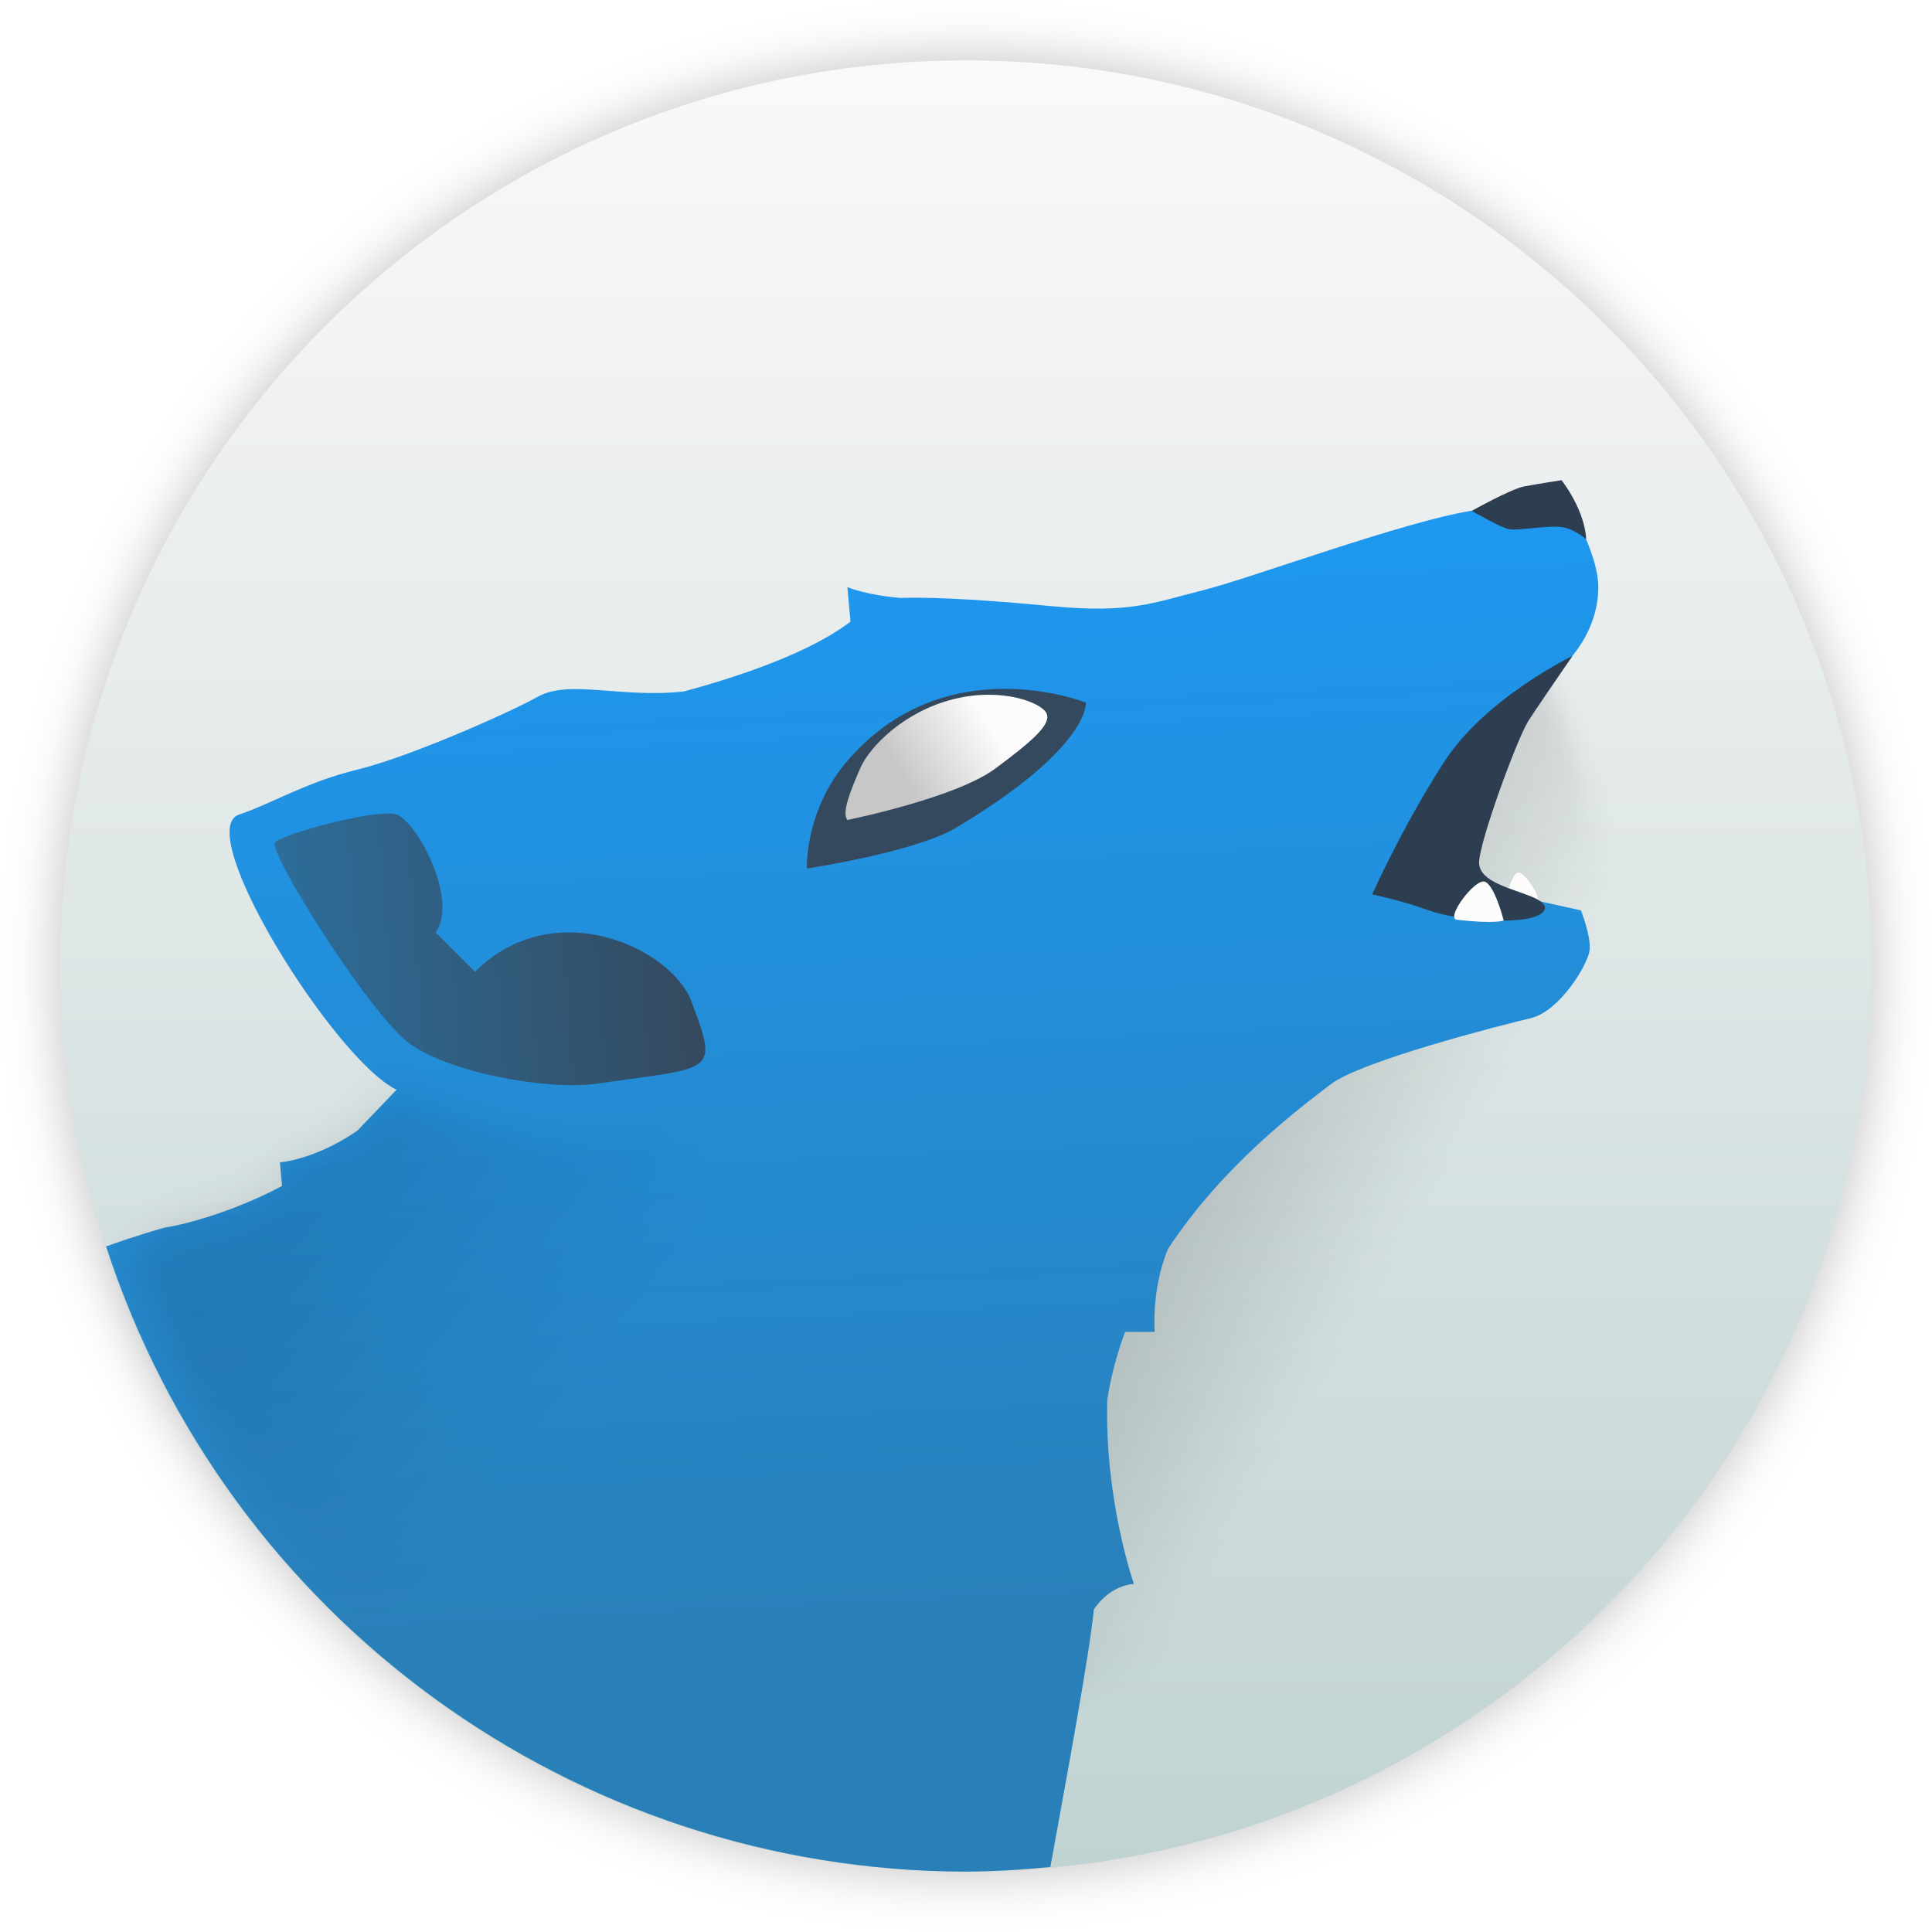
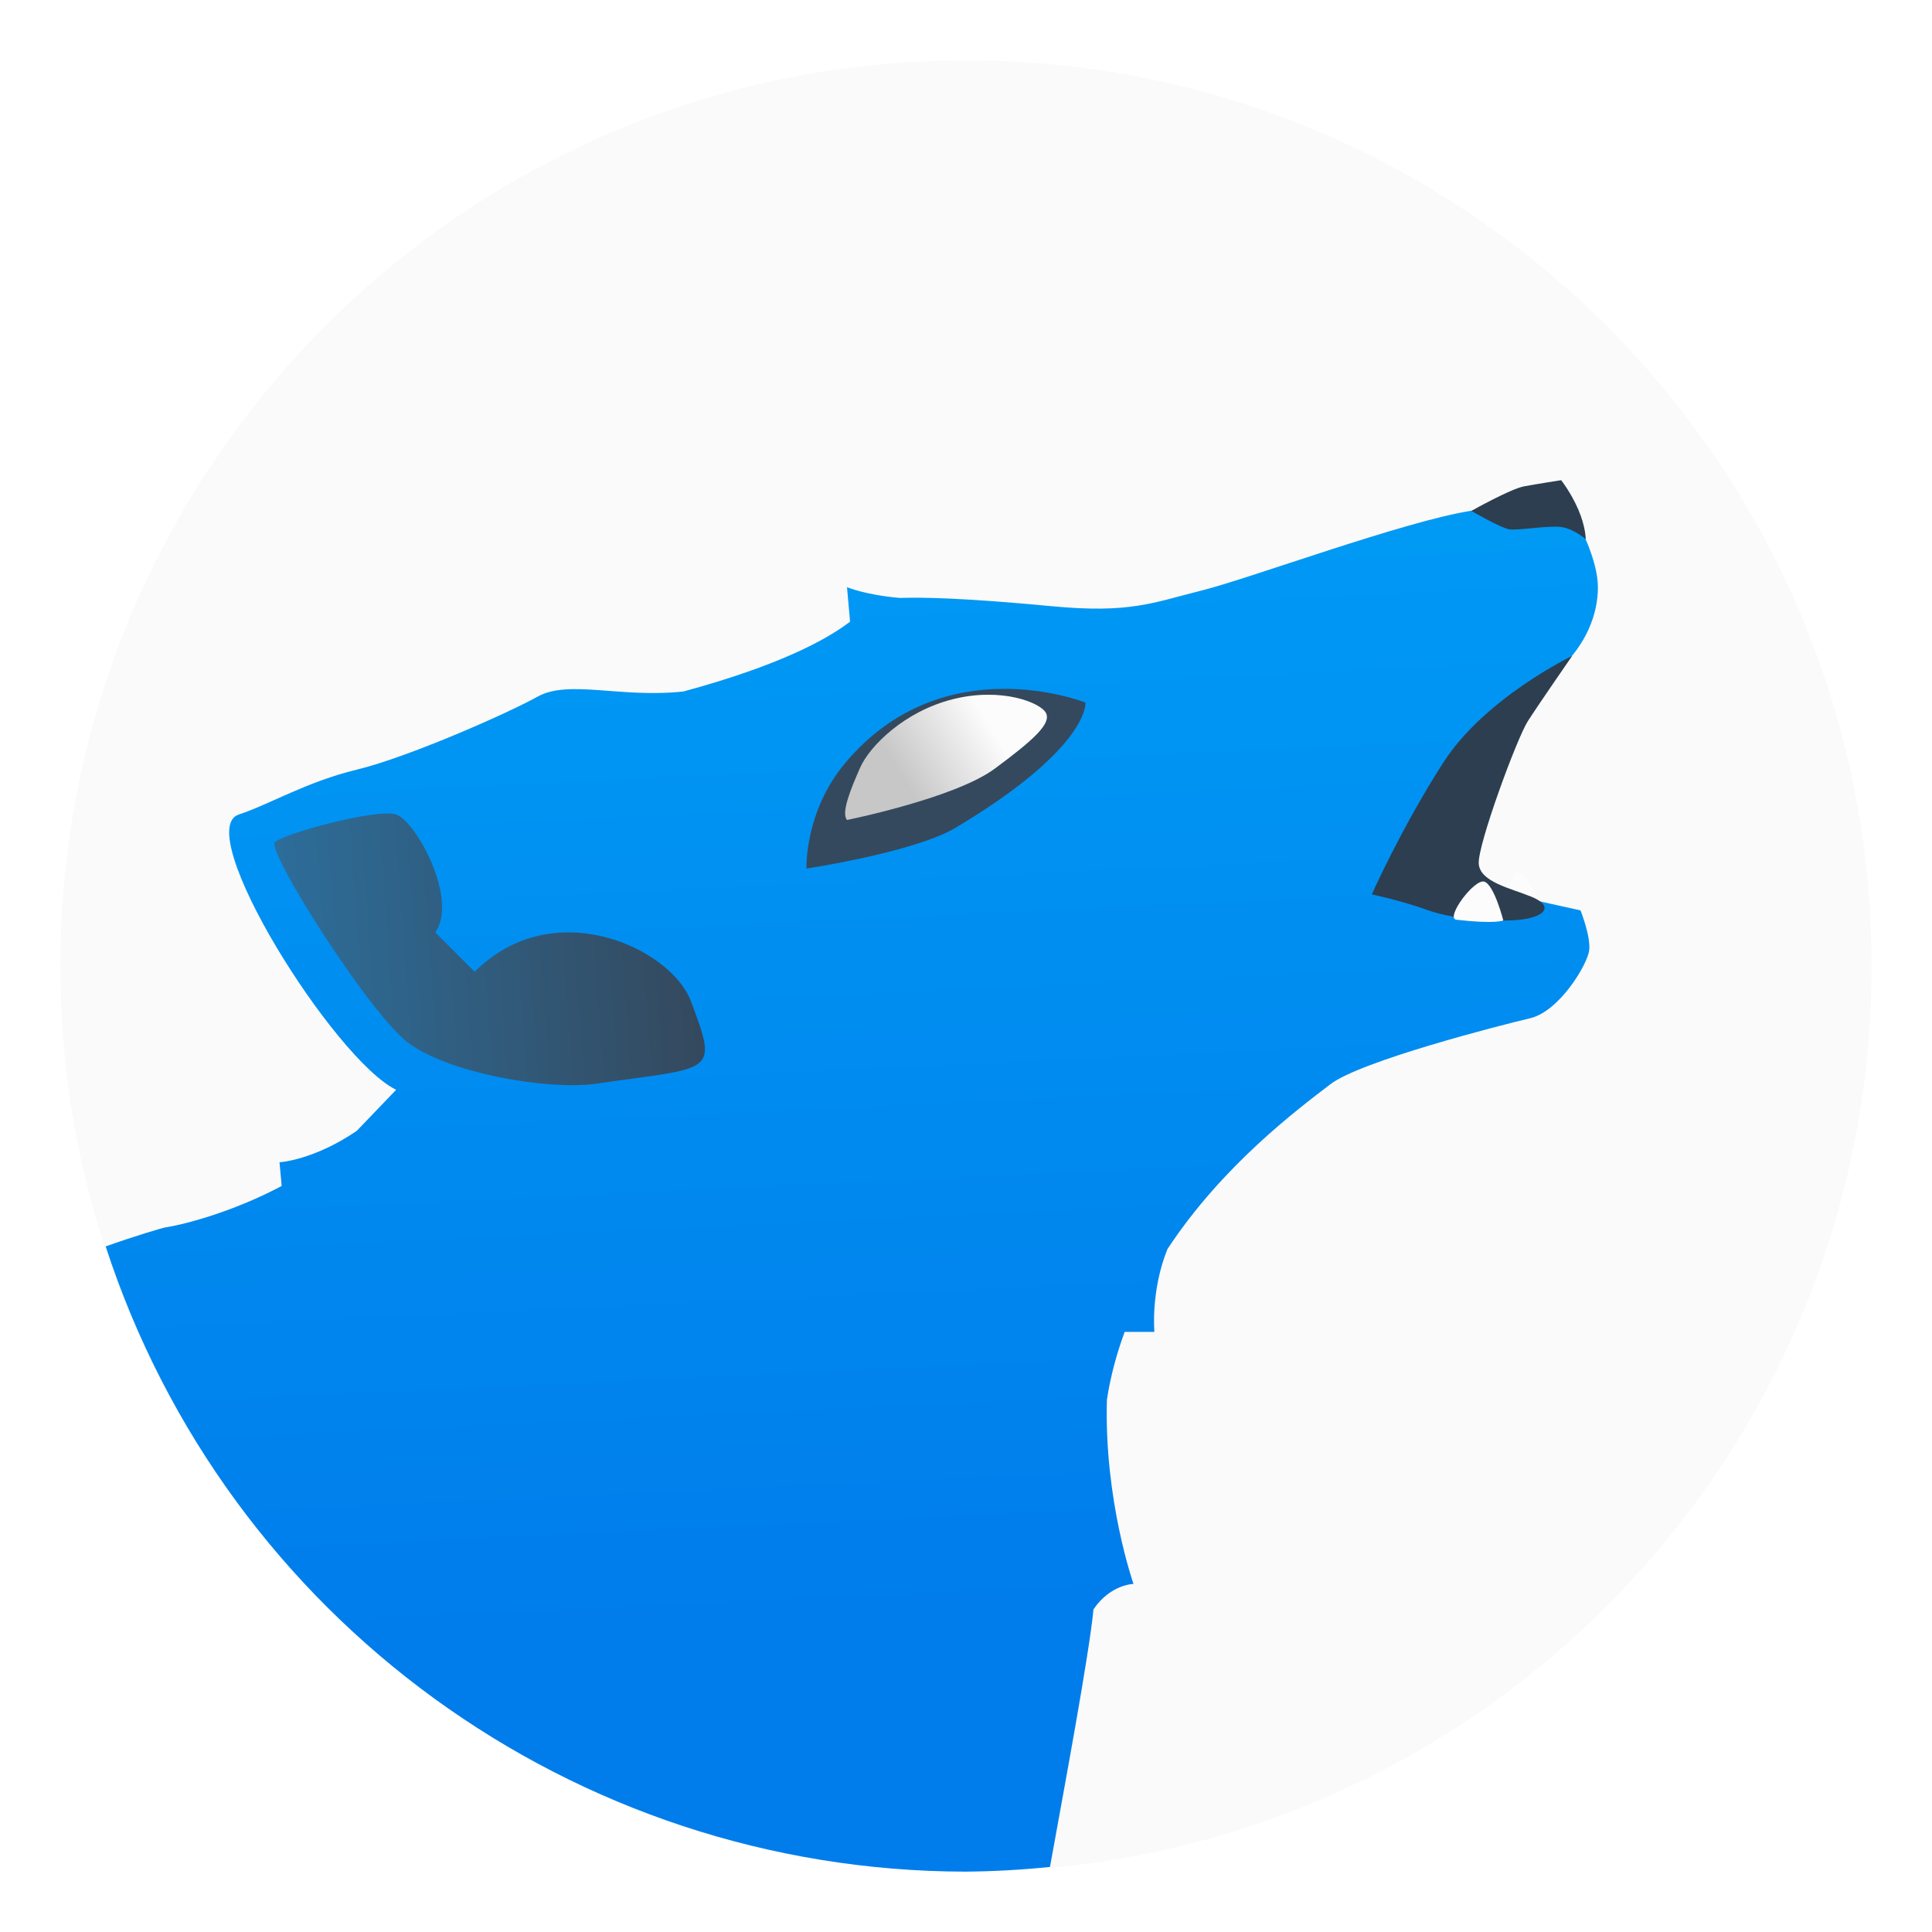
- <svg xmlns="http://www.w3.org/2000/svg" xmlns:xlink="http://www.w3.org/1999/xlink" width="64" height="64" version="1.1">
+ <svg xmlns="http://www.w3.org/2000/svg" width="64" height="64" version="1.1">
  <defs>
-     <filter id="j" x="-.036" y="-.036" width="1.072" height="1.072" color-interpolation-filters="sRGB">
-       <feGaussianBlur stdDeviation="14.344" />
-     </filter>
-     <linearGradient id="a" x1="32" x2="32" y1="2" y2="62" gradientTransform="translate(.25274 .81356)" gradientUnits="userSpaceOnUse">
-       <stop stop-color="#faf8f8" offset="0" />
-       <stop stop-color="#bfd2d2" offset="1" />
-     </linearGradient>
-     <linearGradient id="e" x1="31.537" x2="35.973" y1="27.6" y2="31" gradientUnits="userSpaceOnUse">
-       <stop offset="0" />
-       <stop stop-opacity="0" offset="1" />
-     </linearGradient>
-     <linearGradient id="b" x1="25.869" x2="24.539" y1="39.24" y2="10.624" gradientTransform="matrix(1.3028 0 0 1.3028 -2.503 2.2271)" gradientUnits="userSpaceOnUse">
-       <stop stop-color="#2980b9" offset="0" />
-       <stop stop-color="#1d99f3" offset="1" />
+     <linearGradient id="b" x1="25.869" x2="24.539" y1="39.24" y2="10.624" gradientTransform="matrix(1.3028,0,0,1.3028,-2.503,2.2271)" gradientUnits="userSpaceOnUse">
+       <stop stop-color="#007deb" offset="0" />
+       <stop stop-color="#009bf5" offset="1" />
    </linearGradient>
    <linearGradient id="d" x1="27.04" x2="24.839" y1="16.621" y2="17.991" gradientUnits="userSpaceOnUse">
      <stop stop-color="#fcfcfc" offset="0" />
      <stop stop-color="#c7c7c7" offset="1" />
    </linearGradient>
    <linearGradient id="g" x1="3.783" x2="19.574" y1="23.644" y2="22.495" gradientUnits="userSpaceOnUse">
      <stop stop-color="#2980b9" offset="0" />
      <stop stop-color="#34495e" offset="1" />
    </linearGradient>
-     <linearGradient id="c" x1="29.507" x2="35.895" y1="28.849" y2="32.639" gradientUnits="userSpaceOnUse" xlink:href="#e" />
-     <filter id="h" x="-.023" y="-.025" width="1.047" height="1.049" color-interpolation-filters="sRGB">
-       <feGaussianBlur stdDeviation="0.292" />
-     </filter>
-     <linearGradient id="i" x1="22.14" x2="28.818" y1="20.882" y2="26.073" gradientTransform="matrix(1.243 0 0 1.243 -14.385 10.144)" gradientUnits="userSpaceOnUse" xlink:href="#e" />
-     <filter id="f" x="-.055" y="-.067" width="1.109" height="1.133" color-interpolation-filters="sRGB">
-       <feGaussianBlur stdDeviation="0.622" />
-     </filter>
  </defs>
-   <circle transform="matrix(.062745 0 0 .062745 -.12549 -.12549)" cx="512" cy="512" r="478.12" filter="url(#j)" opacity=".25" stroke-width="15.938" style="paint-order:stroke markers fill" />
-   <circle cx="32" cy="32" r="30" fill="url(#a)" style="paint-order:stroke markers fill" />
-   <g transform="matrix(1.3028 0 0 1.3028 -2.503 2.2271)" color="#000000" stroke-linejoin="round" stroke-width="2.303">
-     <path d="m40.01 13.424-26.867 24.652a18.5 18.5 0 0 0 11.357 3.924 18.5 18.5 0 0 0 18.5-18.5 18.5 18.5 0 0 0-2.99-10.076" fill="url(#c)" filter="url(#h)" opacity=".2" stroke-width="2.303" />
-   </g>
-   <g transform="matrix(1.3028 0 0 1.3028 -2.503 2.2271)" fill-rule="evenodd">
+   <circle cx="-1248.6" cy="-1241.1" r="0" fill="#5e4aa6" />
+   <path d="m62 32c0 3.596-0.633 7.045-1.794 10.24-0.807 2.221-1.869 4.321-3.152 6.264-0.537 0.817-1.115 1.605-1.729 2.363-1.964 2.426-4.298 4.538-6.918 6.253-0.965 0.632-1.968 1.21-3.006 1.728-4.032 2.018-8.584 3.153-13.401 3.153-4.817 0-9.368-1.135-13.401-3.153-1.038-0.518-2.042-1.096-3.007-1.728-2.654-1.738-5.016-3.883-6.996-6.349-0.615-0.764-1.191-1.56-1.729-2.384-1.249-1.91-2.284-3.971-3.075-6.149-1.161-3.195-1.793-6.641-1.793-10.237 0-16.569 13.431-30 30-30 8.317 0 15.843 3.384 21.277 8.85 1.566 1.575 2.958 3.323 4.144 5.214 1.12 1.78 2.057 3.688 2.786 5.695 1.161 3.196 1.794 6.644 1.794 10.24z" fill="#fafafa" stroke-width=".117" />
+   <g transform="matrix(1.3028 0 0 1.3028 -2.516 2.2271)" fill-rule="evenodd">
    <path transform="matrix(.76758 0 0 .76758 1.9212 -1.7094)" d="m49.184 16.885c-0.128 3.25e-4 -0.262 0.008-0.402 0.029-2.246 0.345-7.354 2.246-8.967 2.648-1.612 0.403-2.366 0.764-4.951 0.52-2.947-0.279-4.272-0.298-5.047-0.275-1.161-0.103-1.746-0.357-1.746-0.357l0.102 1.143c-0.771 0.589-2.325 1.446-5.516 2.312-2.073 0.231-3.799-0.404-4.836 0.172-1.036 0.576-4.318 2.015-5.988 2.418-1.67 0.403-2.906 1.158-3.908 1.486-1.591 0.519 3.152 8.12 5.211 9.119 0 0-0.713 0.741-1.303 1.359-1.432 0.978-2.561 1.043-2.561 1.043l0.072 0.785c-1.662 0.883-3.309 1.295-3.857 1.373-0.082 0.011-1.034 0.292-1.973 0.629a30 30 0 0 0 28.486 20.711 30 30 0 0 0 2.795-0.156c0.495-2.736 1.298-7.045 1.441-8.533 0.565-0.831 1.326-0.842 1.326-0.842s-0.977-2.77-0.881-6.104c0.121-0.791 0.327-1.535 0.588-2.244h0.984s-0.125-1.36 0.432-2.742c1.83-2.783 4.33-4.643 5.396-5.461 1.006-0.773 5.641-1.957 6.619-2.188s1.9-1.787 1.957-2.248-0.287-1.324-0.287-1.324l-2.59-0.574-3.135-0.354s4.303-6.375 5.078-7.113c0.822-0.783 1.223-1.747 1.223-2.668s-0.678-2.16-0.678-2.16-0.779-0.394-2.049-0.346c-0.212 0.008-0.43-0.021-0.666-0.041h-0.004c-0.118-0.01-0.24-0.018-0.367-0.018z" fill="url(#b)" />
    <g stroke-width=".768">
      <path d="m42.25 12s-0.313-0.281-0.656-0.313c-0.344-0.031-1.063 0.094-1.281 0.063-0.219-0.031-0.969-0.469-0.969-0.469s1-0.563 1.344-0.625c0.344-0.063 0.938-0.156 0.938-0.156s0.25 0.313 0.438 0.75c0.188 0.438 0.188 0.75 0.188 0.75" fill="#2c3e50" />
      <path d="m40.987 21.23c-0.675 0.09-0.805 0.015-0.805 0.015s0.156-0.707 0.325-0.767 0.662 0.707 0.48 0.752" fill="#fcfcfc" />
      <path d="m41.906 14.969s-2.219 1.063-3.281 2.719c-1.063 1.656-1.813 3.344-1.813 3.344s0.75 0.156 1.438 0.406 1.938 0.313 2.469 0.219 0.688-0.344 0.156-0.563c-0.531-0.219-1.313-0.375-1.344-0.844s0.969-3.188 1.25-3.625c0.281-0.438 1.125-1.656 1.125-1.656" fill="#2c3e50" />
      <path d="m22.438 20.375s2.749-0.414 3.796-1.04c3.414-2.04 3.298-3.179 3.298-3.179s-3.611-1.445-6.108 1.534c-1.045 1.247-0.986 2.685-0.986 2.685" fill="#34495e" />
      <path d="m23.467 19.14s2.74-0.552 3.757-1.304c1.016-0.751 1.436-1.149 1.304-1.414-0.133-0.265-1.127-0.663-2.364-0.354s-2.121 1.193-2.364 1.746c-0.243 0.552-0.486 1.149-0.331 1.326" fill="url(#d)" />
      <path d="m38.956 21.676c1.01 0.116 1.2 0.019 1.2 0.019s-0.232-0.91-0.484-0.987-0.987 0.91-0.716 0.968" fill="#fcfcfc" />
      <path d="m12.298 24.795c1.01 0.774 3.56 1.23 4.811 1.048 2.951-0.431 3.103-0.21 2.391-2.093-0.514-1.359-3.5-2.75-5.5-0.75l-1-1c0.593-0.854-0.5-2.844-1-3s-2.859 0.486-3.078 0.705 2.369 4.317 3.376 5.091" fill="url(#g)" />
    </g>
  </g>
-   <path d="m12.961 36.247s-0.68 0.706-1.243 1.296c-1.366 0.933-2.442 0.996-2.442 0.996l0.068 0.748c-0.979 0.521-1.922 0.853-2.646 1.062l-1.054 0.251-1.383 0.892c3.217 9.87 12.329 17.035 23.418 17.125l3.933-11.182-9.944-9.944s-1.627 0.533-4.513 0.035c-2.885-0.498-4.188-1.278-4.188-1.278" fill="url(#i)" filter="url(#f)" opacity=".1" />
</svg>
